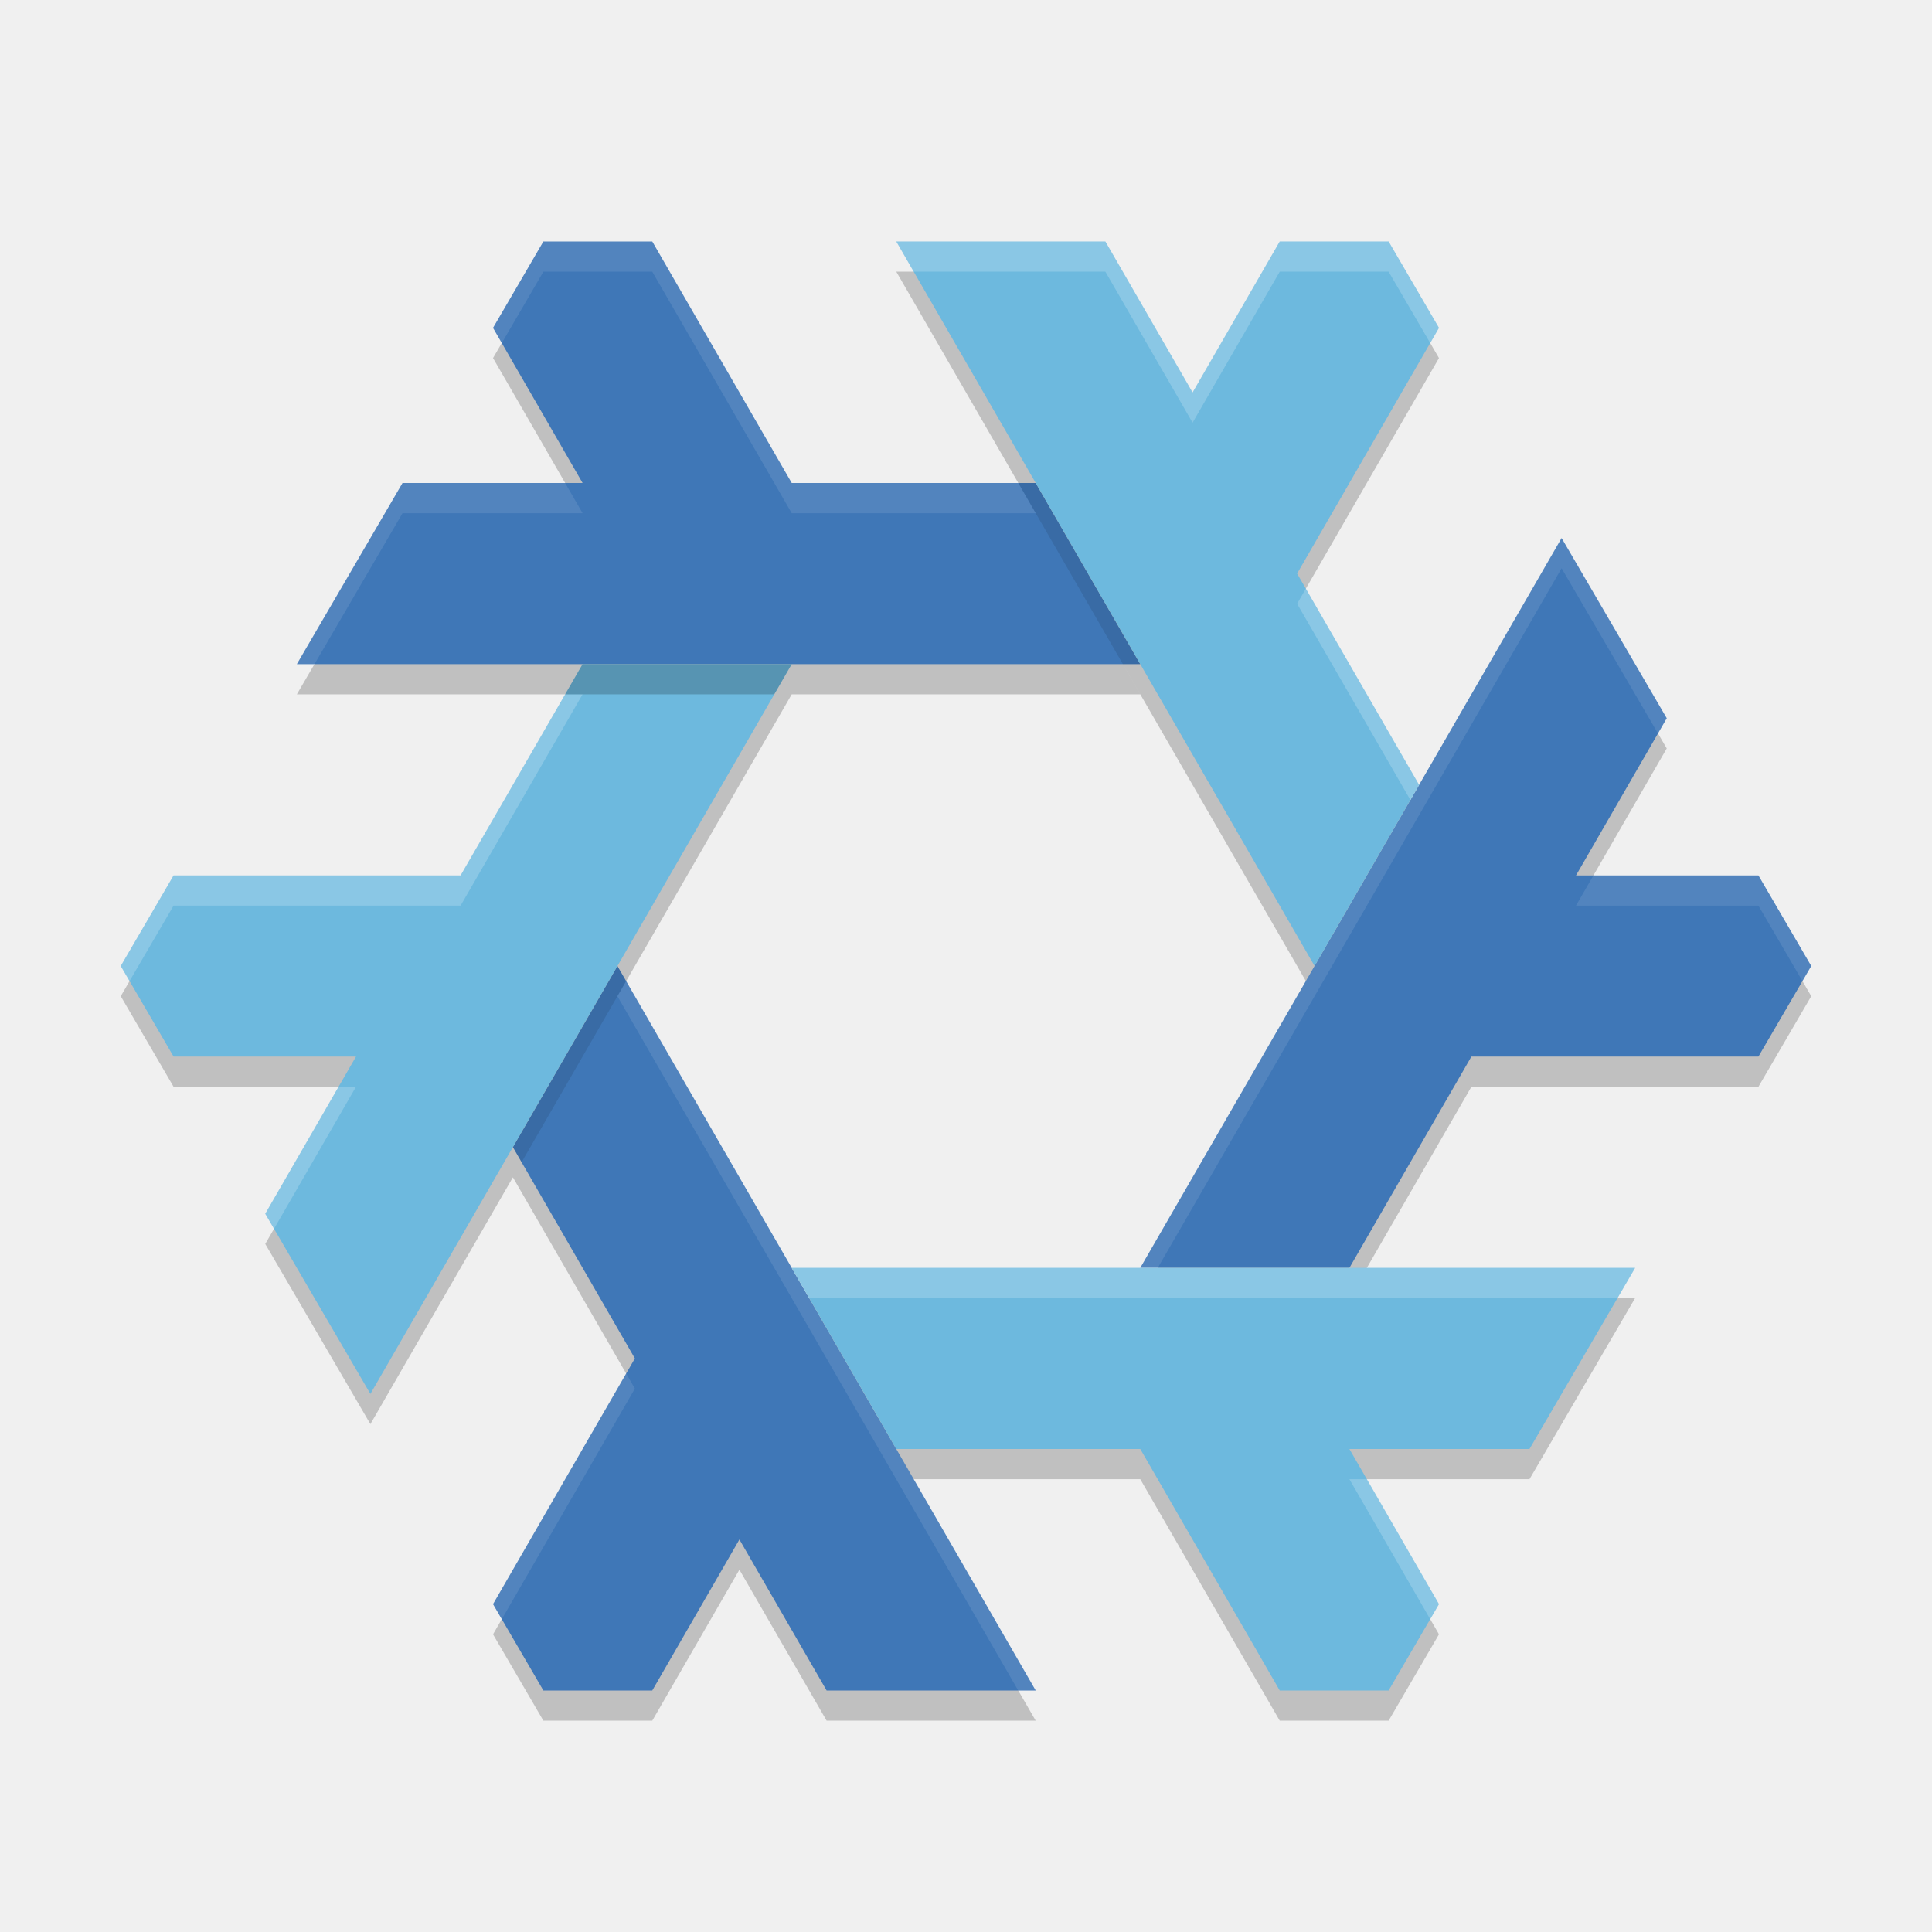
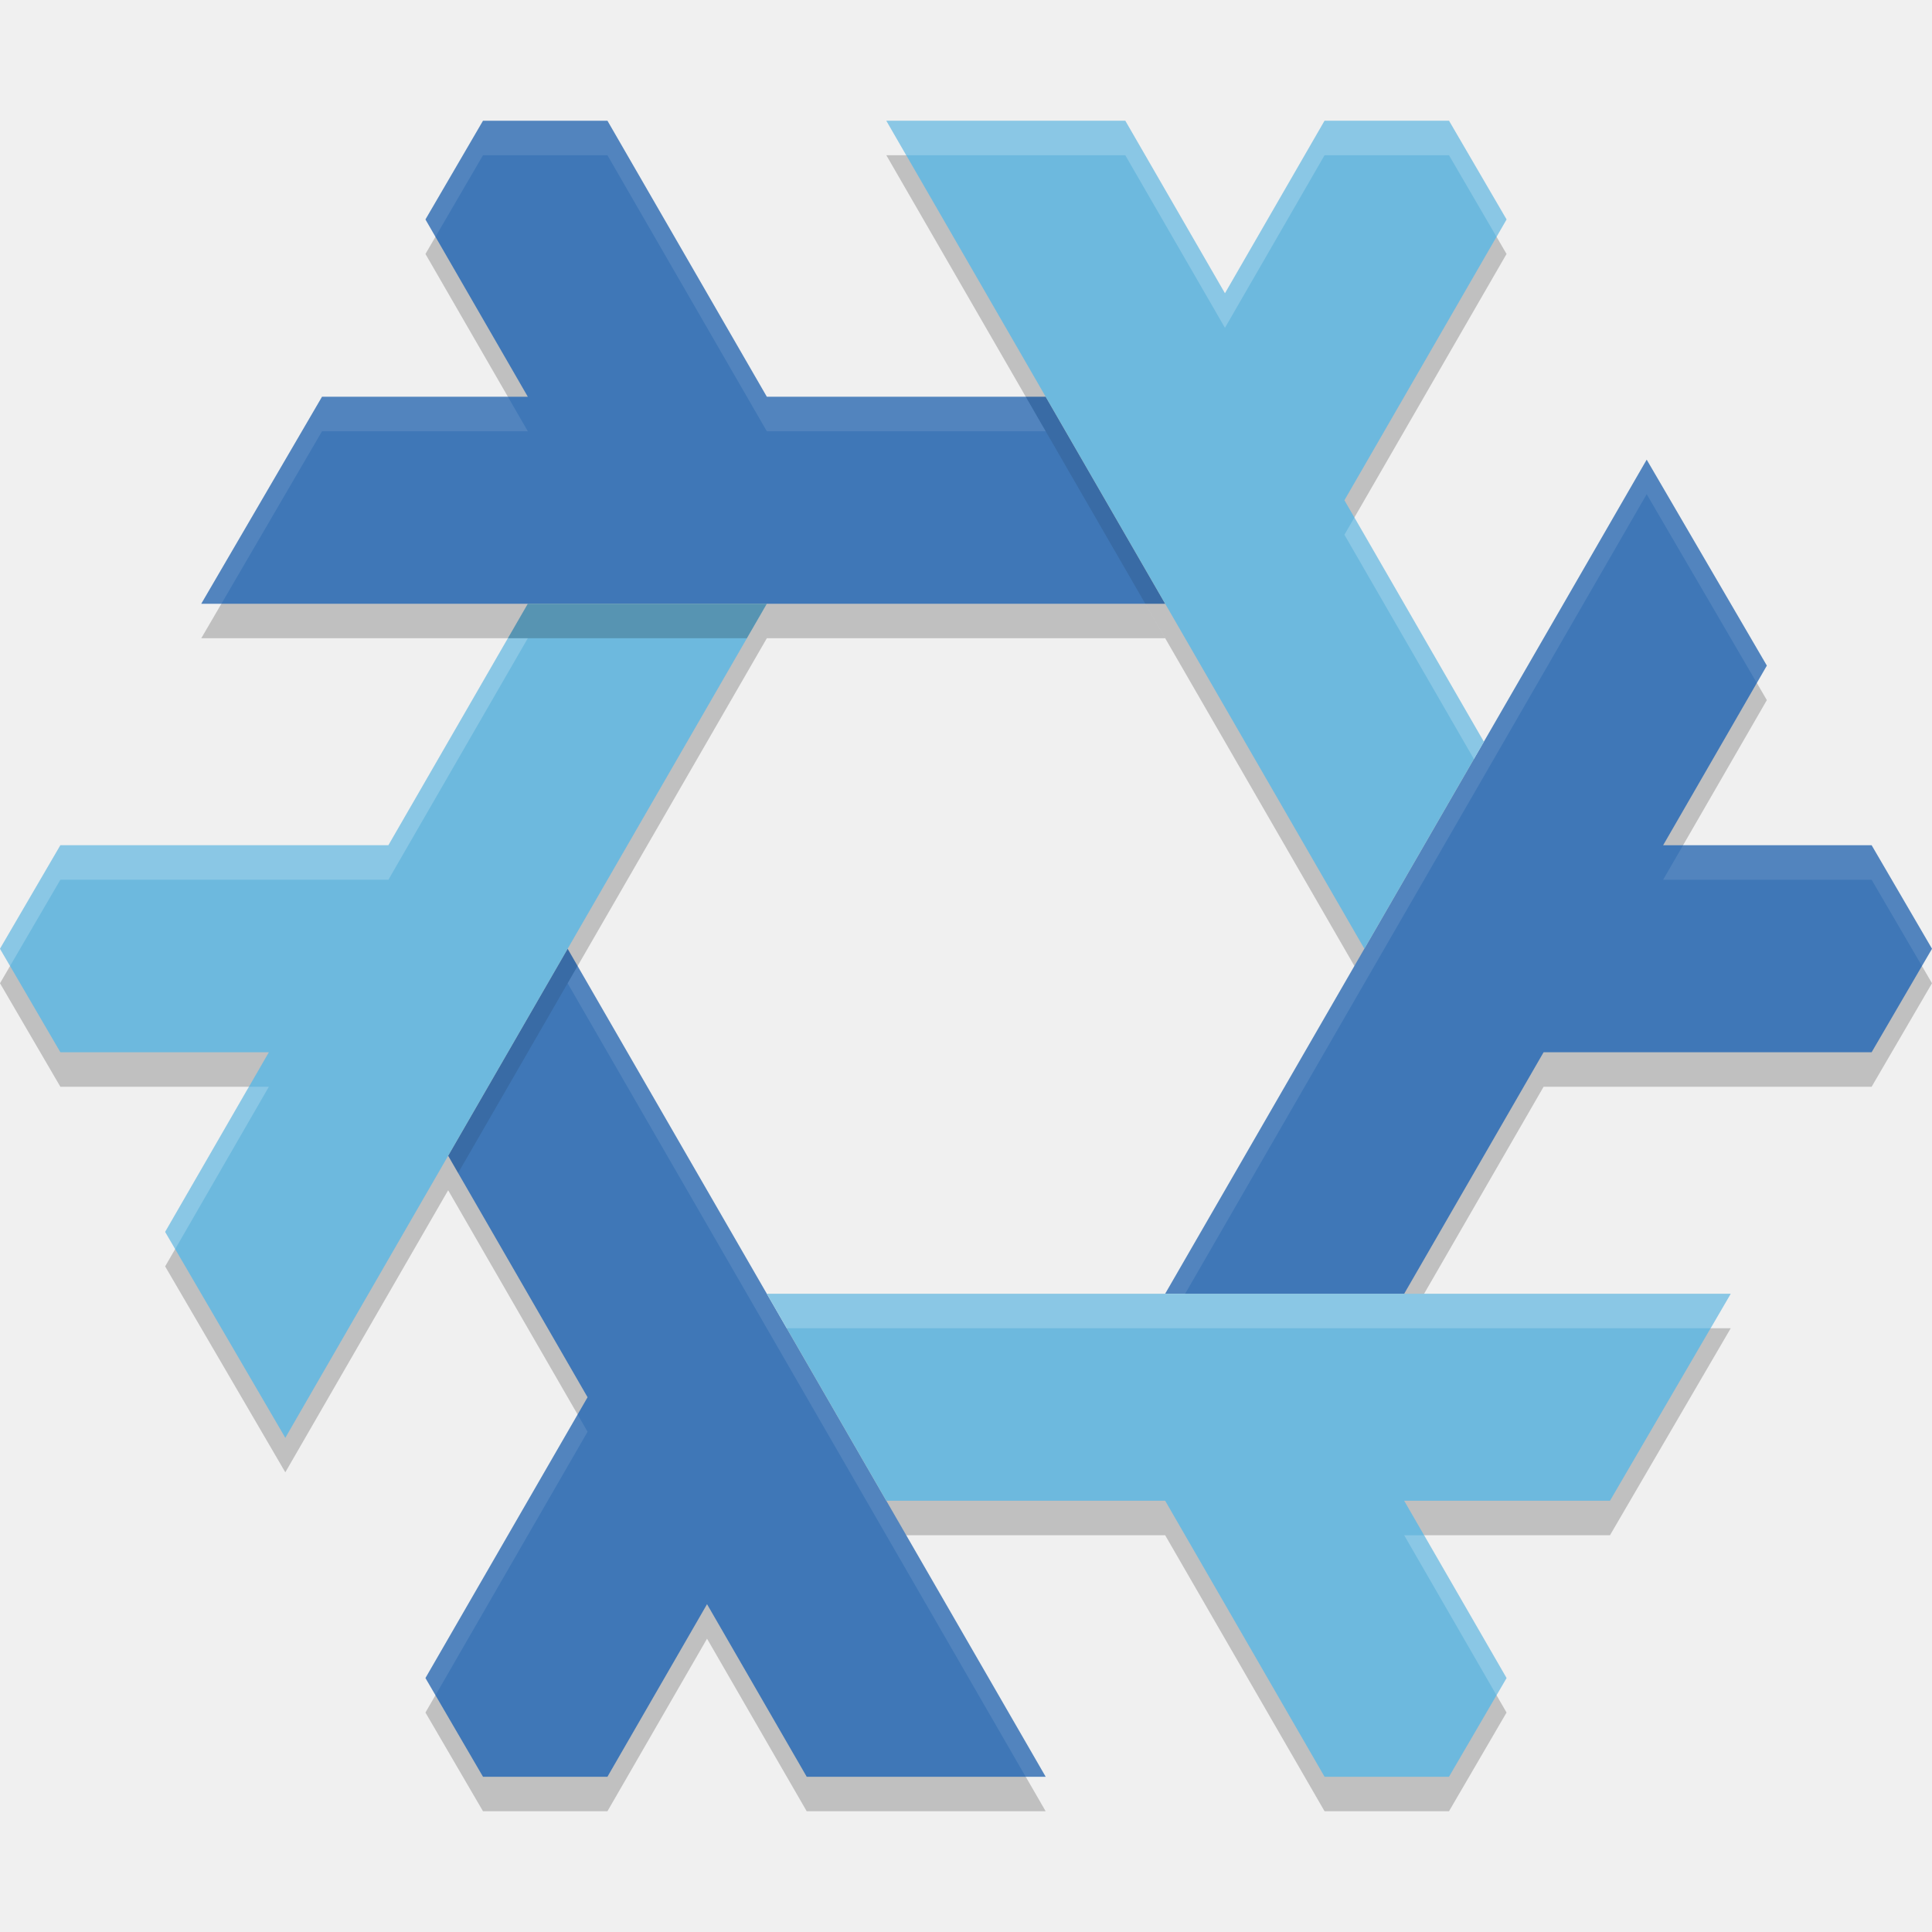
- <svg xmlns="http://www.w3.org/2000/svg" width="64" height="64" version="1.1">
-   <path style="opacity:0.2" d="M 29.691,9 43.547,33 47.01,27 42.969,20 47.668,11.861 46,9 H 42.393 L 39.506,14.002 36.617,9 Z M 19.299,23 15.258,30 H 5.75 L 4,33 5.75,36 H 11.793 L 8.787,41.207 12.27,47.176 26.227,23 Z M 26.227,43 29.691,49 H 37.773 L 42.393,57 H 46 L 47.668,54.139 44.701,49 H 50.666 L 54.166,43 Z M 20.453,33 16.99,39 21.031,46 16.332,54.139 18,57 H 21.607 L 24.494,51.998 27.383,57 H 34.309 Z M 51.73,18.824 37.773,43 H 44.701 L 48.742,36 H 58.25 L 60,33 58.25,30 H 52.207 L 55.213,24.793 Z M 18,9 16.332,11.861 19.299,17 H 13.334 L 9.834,23 H 37.773 L 34.309,17 H 26.227 L 21.607,9 Z" />
-   <path style="fill:#3f77b7" d="M 20.453,32 16.99,38 21.031,45 16.332,53.139 18,56 H 21.607 L 24.494,50.998 27.383,56 H 34.309 Z M 51.73,17.824 37.773,42 H 44.701 L 48.742,35 H 58.25 L 60,32 58.25,29 H 52.207 L 55.213,23.793 Z M 18,8 16.332,10.861 19.299,16 H 13.334 L 9.834,22 H 37.773 L 34.309,16 H 26.227 L 21.607,8 Z" />
-   <path style="fill:#6db9de" d="M 29.691,8 43.547,32 47.01,26 42.969,19 47.668,10.861 46,8 H 42.393 L 39.506,13.002 36.617,8 Z M 19.299,22 15.258,29 H 5.75 L 4,32 5.75,35 H 11.793 L 8.787,40.207 12.27,46.176 26.227,22 Z M 26.227,42 29.691,48 H 37.773 L 42.393,56 H 46 L 47.668,53.139 44.701,48 H 50.666 L 54.166,42 Z" />
-   <path style="opacity:0.2;fill:#ffffff" d="M 29.691,8 30.27,9 H 36.617 L 39.506,14.002 42.393,9 H 46 L 47.377,11.363 47.668,10.861 46,8 H 42.393 L 39.506,13.002 36.617,8 Z M 43.258,19.5 42.969,20 46.721,26.5 47.01,26 Z M 18.721,23 15.258,29 H 5.75 L 4,32 4.291,32.5 5.75,30 H 15.258 L 19.299,23 Z M 11.215,36 8.787,40.207 9.078,40.705 11.793,36 Z M 26.227,42 26.805,43 H 53.582 L 54.166,42 Z M 44.701,49 47.377,53.637 47.668,53.139 45.279,49 Z" />
-   <path style="opacity:0.2" d="M 19.299,22 18.721,23 H 25.648 L 26.227,22 Z" />
-   <path style="opacity:0.1" d="M 33.732 16 L 37.197 22 L 37.773 22 L 34.309 16 L 33.732 16 z M 20.453 32 L 16.99 38 L 17.279 38.5 L 20.742 32.5 L 20.453 32 z" />
-   <path style="opacity:0.1;fill:#ffffff" d="M 33.732,16 H 26.227 L 21.607,8 H 18 L 16.332,10.861 16.623,11.363 18,9 H 21.607 L 26.227,17 H 34.309 M 13.334,16 9.834,22 H 10.418 L 13.334,17 H 19.299 L 18.721,16 Z M 51.73,17.824 37.773,42 H 38.352 L 51.73,18.824 54.922,24.295 55.213,23.793 Z M 52.785,29 52.207,30 H 58.25 L 59.709,32.5 60,32 58.25,29 Z M 20.742,32.5 20.453,33 33.73,56 H 34.309 Z M 20.742,45.5 16.332,53.139 16.623,53.637 21.031,46 Z" />
+ <svg xmlns="http://www.w3.org/2000/svg" width="56" height="56" version="1.1" id="svg7">
+   <defs id="defs7" />
+   <path style="opacity:0.2" d="m 25.691,4.5 13.856,24 3.463,-6 -4.041,-7 L 43.668,7.361 42,4.5 H 38.393 L 35.506,9.502 32.617,4.5 Z m -10.392,14 -4.041,7 H 1.75 l -1.75,3 1.75,3 H 7.793 L 4.787,36.707 8.27,42.676 22.227,18.5 Z m 6.928,20 3.464,6 h 8.082 l 4.62,8 H 42 L 43.668,49.639 40.701,44.5 h 5.965 l 3.5,-6 z m -5.774,-10 -3.463,6 4.041,7 -4.699,8.139 L 14,52.5 h 3.607 l 2.887,-5.002 2.889,5.002 h 6.926 z M 47.73,14.324 33.773,38.5 h 6.928 l 4.041,-7 h 9.508 l 1.75,-3 -1.75,-3 h -6.043 l 3.006,-5.207 z M 14,4.5 12.332,7.361 15.299,12.5 H 9.334 l -3.5,6 h 27.939 l -3.464,-6 h -8.082 l -4.62,-8 z" id="path1" />
+   <path style="fill:#3f77b7" d="m 16.453,27.5 -3.463,6 4.041,7 -4.699,8.139 L 14,51.5 h 3.607 l 2.887,-5.002 2.889,5.002 h 6.926 z M 47.73,13.324 33.773,37.5 h 6.928 l 4.041,-7 h 9.508 l 1.75,-3 -1.75,-3 h -6.043 l 3.006,-5.207 z M 14,3.5 12.332,6.361 15.299,11.5 H 9.334 l -3.5,6 h 27.939 l -3.464,-6 h -8.082 l -4.62,-8 z" id="path2" />
+   <path style="fill:#6db9de" d="m 25.691,3.5 13.856,24 3.463,-6 -4.041,-7 L 43.668,6.361 42,3.5 H 38.393 L 35.506,8.502 32.617,3.5 Z m -10.392,14 -4.041,7 H 1.75 l -1.75,3 1.75,3 H 7.793 L 4.787,35.707 8.27,41.676 22.227,17.5 Z m 6.928,20 3.464,6 h 8.082 l 4.62,8 H 42 L 43.668,48.639 40.701,43.5 h 5.965 l 3.5,-6 z" id="path3" />
+   <path style="opacity:0.2;fill:#ffffff" d="m 25.691,3.5 0.579,1 h 6.347 L 35.506,9.502 38.393,4.5 H 42 L 43.377,6.863 43.668,6.361 42,3.5 H 38.393 L 35.506,8.502 32.617,3.5 Z M 39.258,15 38.969,15.5 42.721,22 43.01,21.5 Z m -24.537,3.5 -3.463,6 H 1.75 L 0,27.5 0.291,28 1.75,25.5 h 9.508 l 4.041,-7 z m -7.506,13 -2.428,4.207 0.291,0.498 L 7.793,31.5 Z m 15.012,6 0.578,1 h 26.777 l 0.584,-1 z m 18.474,7 2.676,4.637 0.291,-0.498 -2.389,-4.139 z" id="path4" />
+   <path style="opacity:0.2" d="m 15.299,17.5 -0.578,1 h 6.927 l 0.579,-1 z" id="path5" />
+   <path style="opacity:0.1" d="m 29.732,11.5 3.465,6 h 0.576 l -3.464,-6 z m -13.279,16 -3.463,6 0.289,0.5 3.463,-6 z" id="path6" />
+   <path style="opacity:0.1;fill:#ffffff" d="m 29.732,11.5 h -7.505 l -4.62,-8 H 14 L 12.332,6.361 12.623,6.863 14,4.5 h 3.607 l 4.62,8 h 8.082 m -20.975,-1 -3.5,6 h 0.584 l 2.916,-5 h 5.965 l -0.578,-1 z M 47.73,13.324 33.773,37.5 h 0.579 l 13.378,-23.176 3.192,5.471 0.291,-0.502 z m 1.055,11.176 -0.578,1 H 54.25 L 55.709,28 56,27.5 l -1.75,-3 z m -32.043,3.5 -0.289,0.5 13.277,23 h 0.579 z m 0,13 -4.41,7.639 0.291,0.498 4.408,-7.637 z" id="path7" />
</svg>
